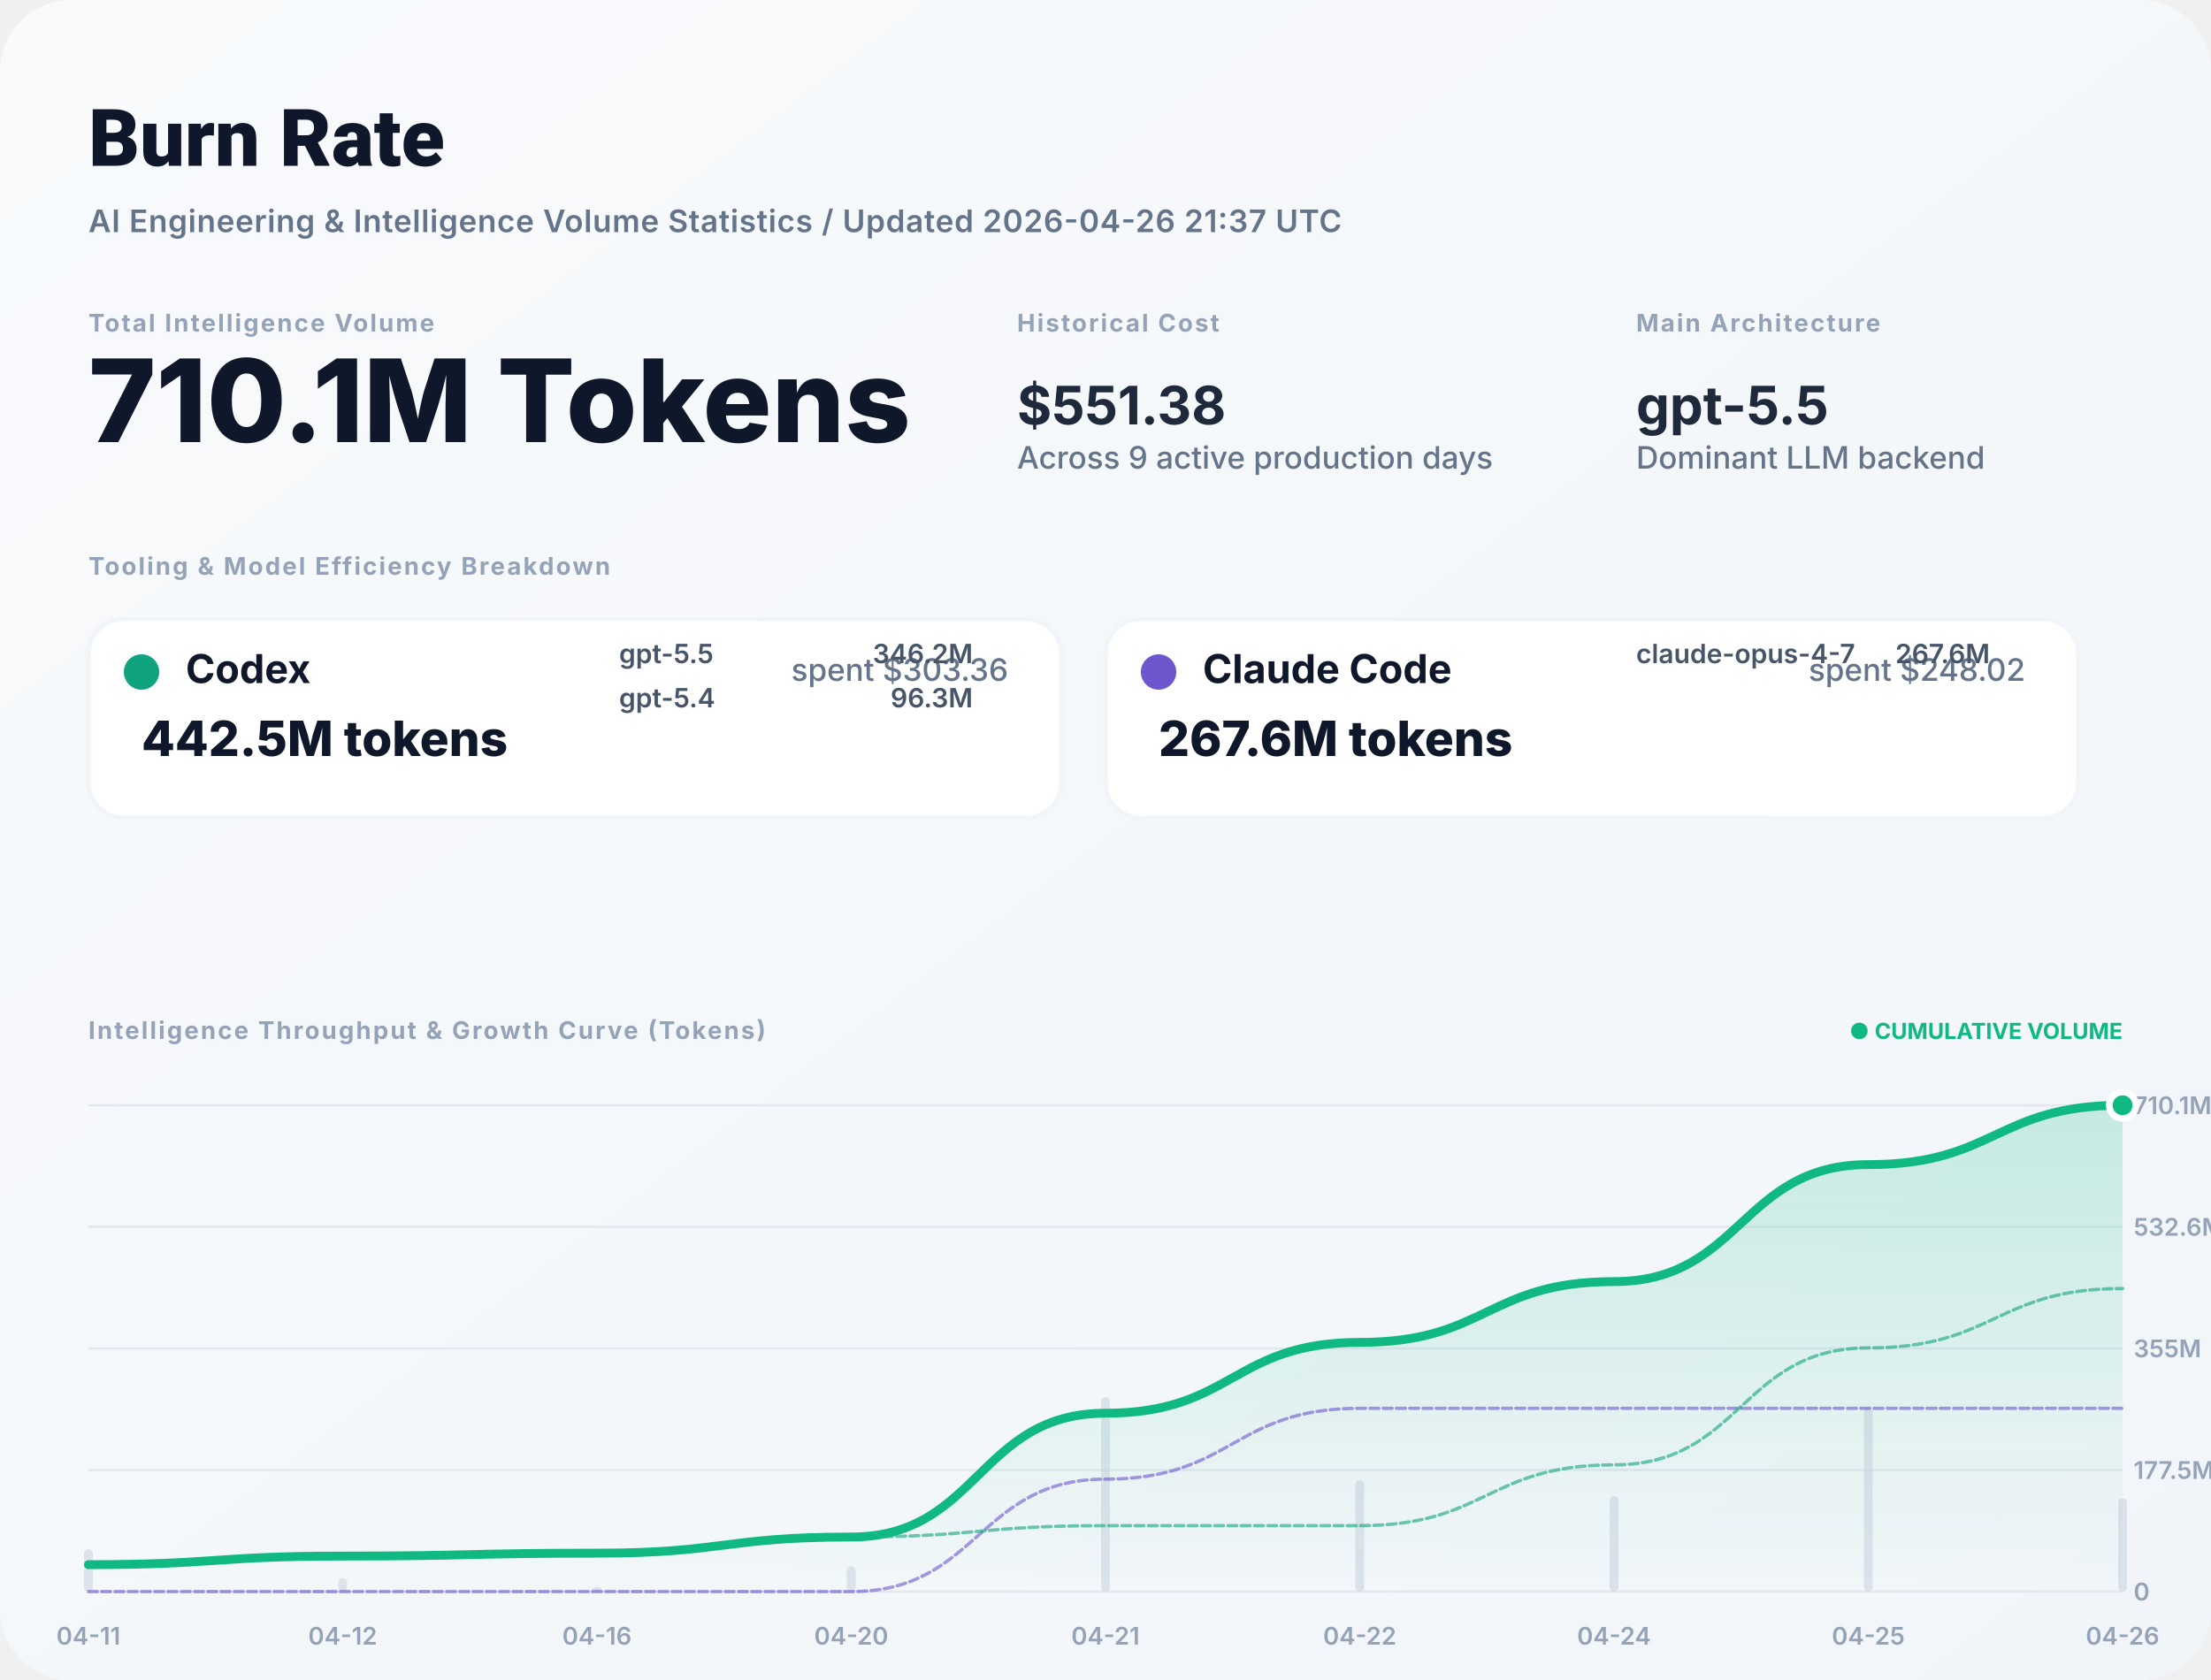
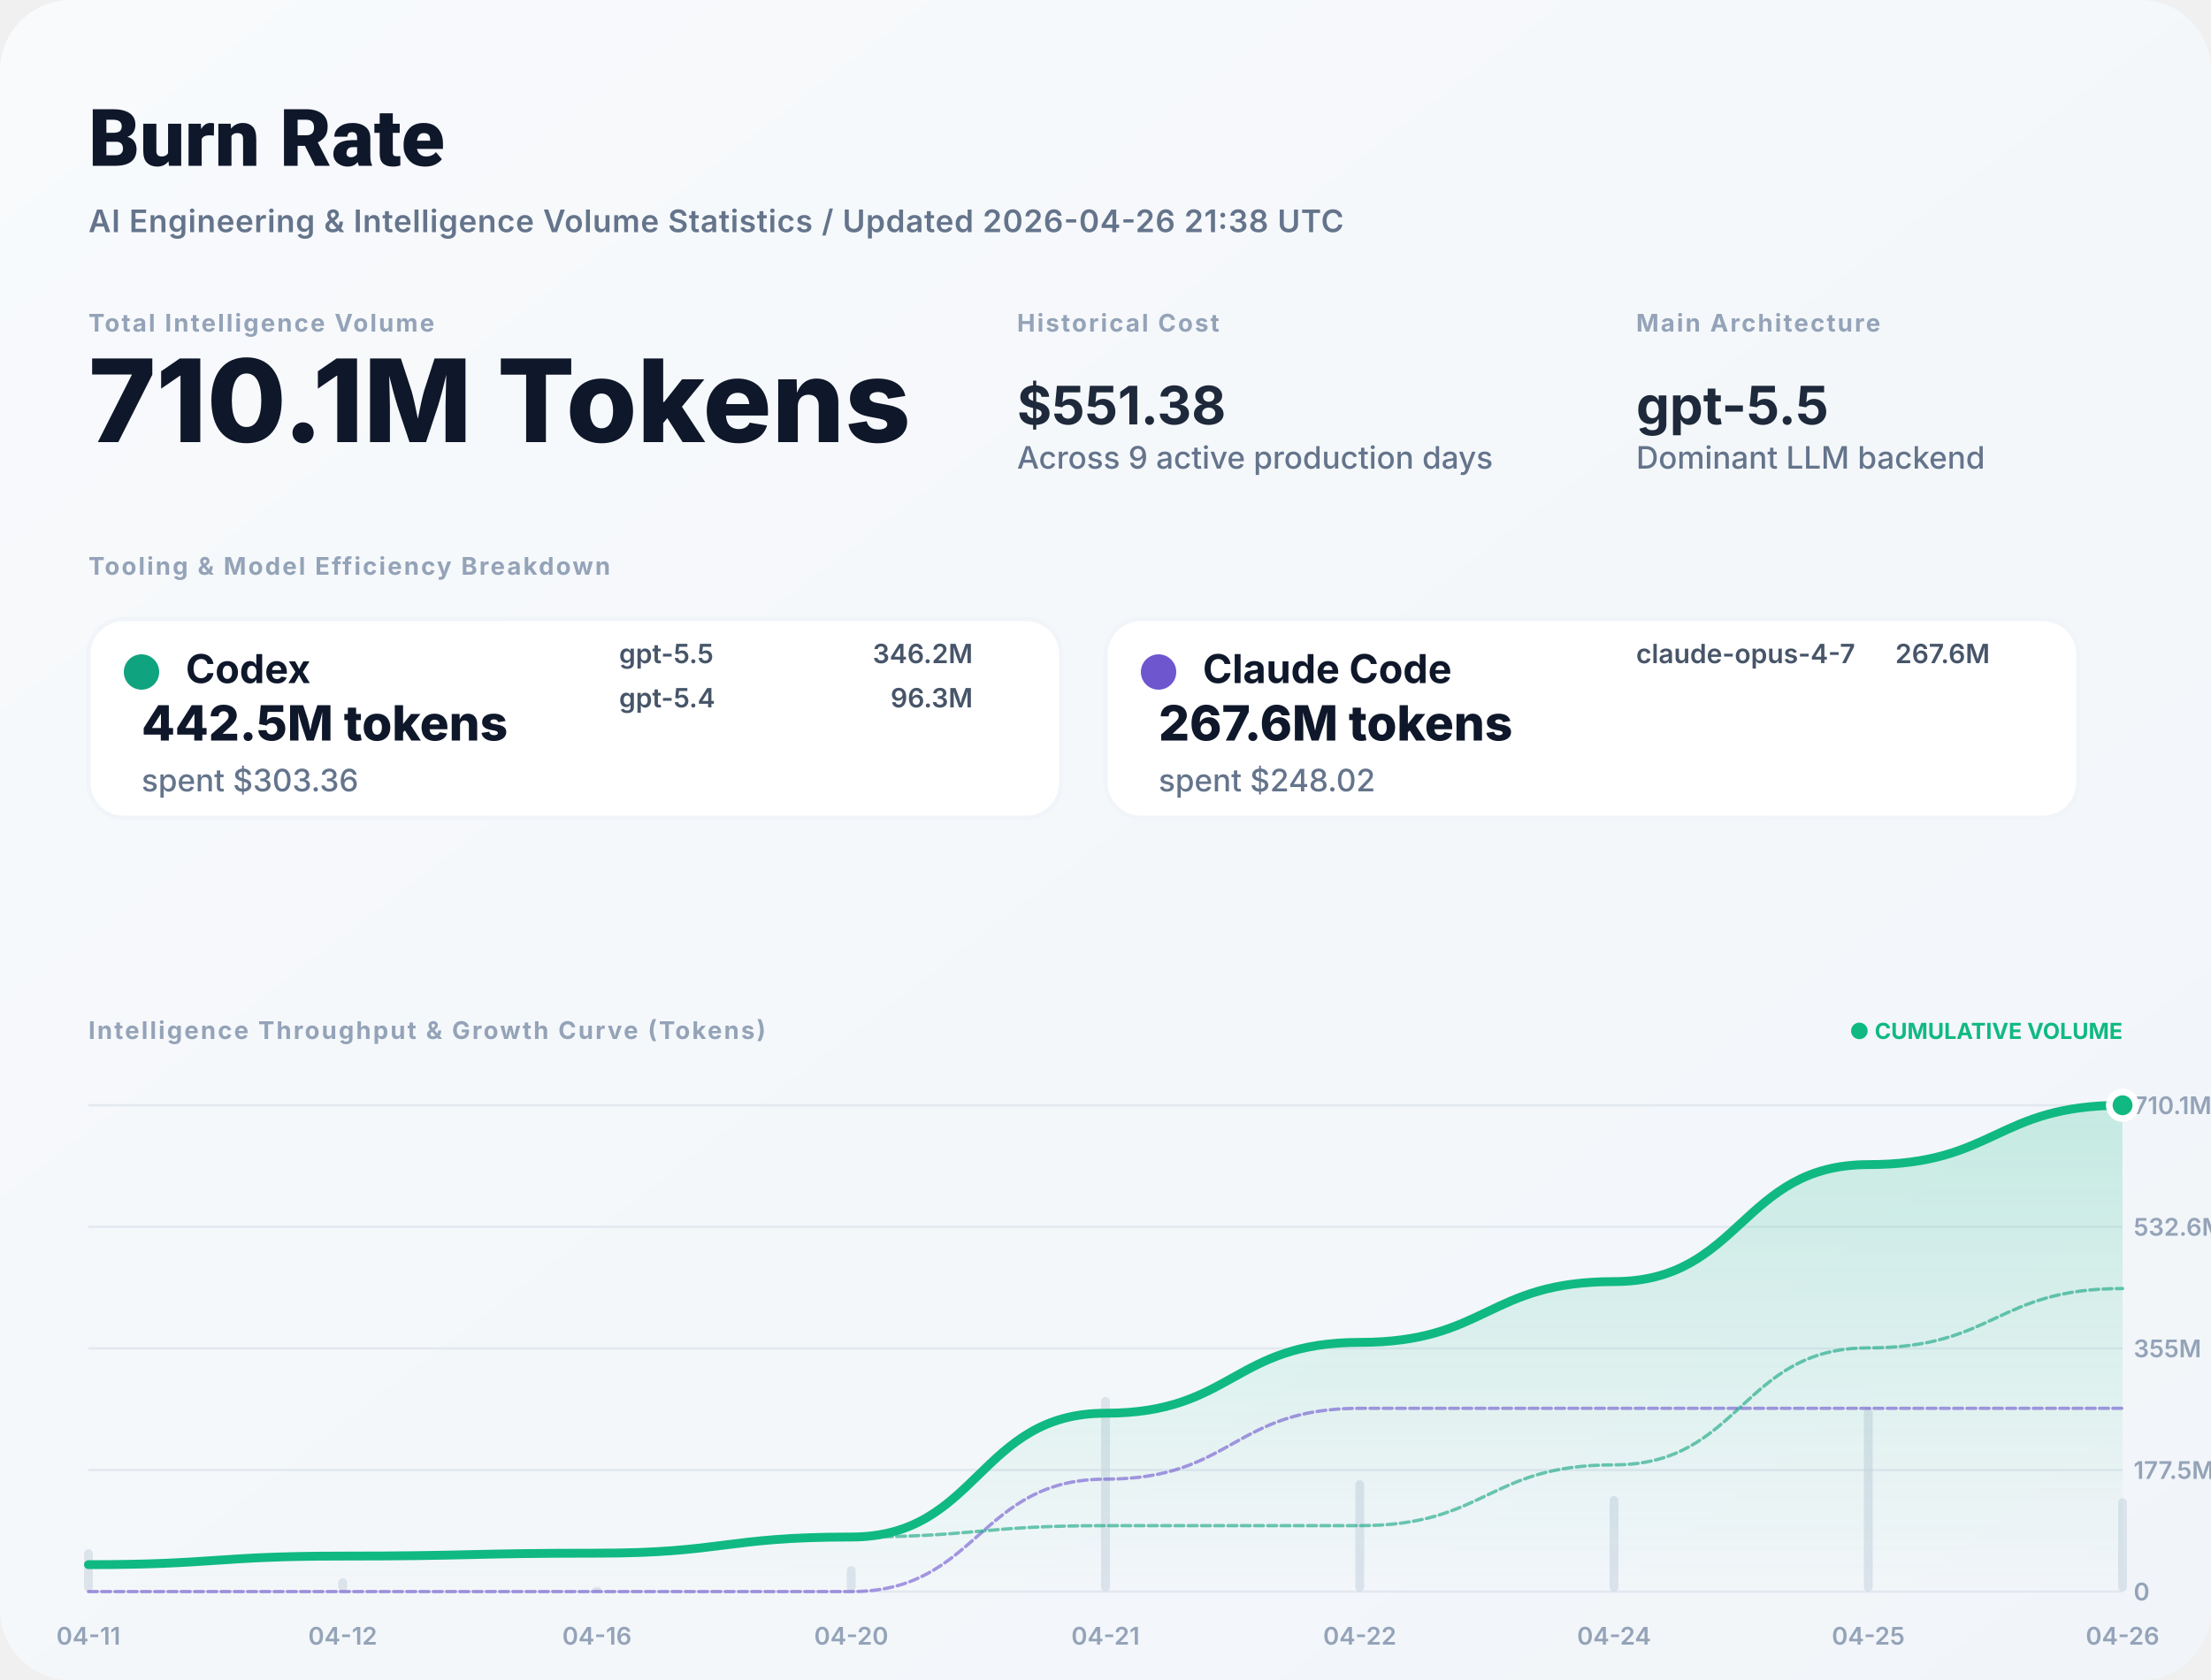
<svg xmlns="http://www.w3.org/2000/svg" width="1000" height="760" viewBox="0 0 1000 760" fill="none">
  <defs>
    <linearGradient id="bg" x1="0" x2="1" y1="0" y2="1">
      <stop stop-color="#F8FAFC" />
      <stop offset="1" stop-color="#F1F5F9" />
    </linearGradient>
    <filter id="shadow" x="-5%" y="-5%" width="110%" height="110%">
      <feDropShadow dx="0" dy="4" stdDeviation="12" flood-color="#000" flood-opacity="0.05" />
    </filter>
    <linearGradient id="lineGrad" x1="0" y1="0" x2="0" y2="1">
      <stop stop-color="#10B981" stop-opacity="0.2" />
      <stop offset="1" stop-color="#10B981" stop-opacity="0" />
    </linearGradient>
  </defs>
  <style>
    .title { font: 800 36px -apple-system, BlinkMacSystemFont, "Segoe UI", Roboto, sans-serif; fill: #0F172A; }
    .subtitle { font: 600 14px -apple-system, sans-serif; fill: #64748B; letter-spacing: 0.02em; }
    .label { font: 700 11px -apple-system, sans-serif; letter-spacing: 0.08em; text-transform: uppercase; fill: #94A3B8; }
    .total-val { font: 800 52px -apple-system, sans-serif; fill: #0F172A; }
    .stat-val { font: 700 24px -apple-system, sans-serif; fill: #1E293B; }
    .tool-name { font: 700 18px -apple-system, sans-serif; fill: #0F172A; }
    .tool-metric { font: 800 22px -apple-system, sans-serif; fill: #0F172A; }
    .tool-muted { font: 500 14px -apple-system, sans-serif; fill: #64748B; }
    .model-item { font: 600 12px -apple-system, sans-serif; fill: #475569; }
    .chart-label { font: 600 11px -apple-system, sans-serif; fill: #94A3B8; }
    .badge { font: 700 10px -apple-system, sans-serif; fill: #10B981; }
  </style>
  <rect width="1000" height="760" rx="32" fill="url(#bg)" />
  <text x="40" y="75" class="title">Burn Rate</text>
-   <text x="40" y="105" class="subtitle">AI Engineering &amp; Intelligence Volume Statistics / Updated 2026-04-26 21:37 UTC</text>
+   <text x="40" y="105" class="subtitle">AI Engineering &amp; Intelligence Volume Statistics / Updated 2026-04-26 21:38 UTC</text>
  <g transform="translate(40, 150)">
    <g>
      <text y="0" class="label">Total Intelligence Volume</text>
      <text y="50" class="total-val">710.1M Tokens</text>
    </g>
    <g transform="translate(420, 0)">
      <text y="0" class="label">Historical Cost</text>
      <text y="42" class="stat-val">$551.38</text>
      <text y="62" class="tool-muted">Across 9 active production days</text>
    </g>
    <g transform="translate(700, 0)">
      <text y="0" class="label">Main Architecture</text>
      <text y="42" class="stat-val" fill="#10B981">gpt-5.5</text>
      <text y="62" class="tool-muted">Dominant LLM backend</text>
    </g>
  </g>
  <g transform="translate(40, 260)">
    <text y="0" class="label">Tooling &amp; Model Efficiency Breakdown</text>
  </g>
  <g transform="translate(40, 280)">
    <rect width="440" height="90" rx="16" fill="white" stroke="#F1F5F9" stroke-width="2" />
    <circle cx="24" cy="24" r="8" fill="#10A37F" />
    <text x="44" y="29" class="tool-name">Codex</text>
-     <text x="416" y="28" class="tool-muted" text-anchor="end">spent $303.36</text>
-     <text x="24" y="62" class="tool-metric">442.5M tokens</text>
+     <text x="24" y="55" class="tool-metric">442.5M tokens</text>
+     <text x="24" y="78" class="tool-muted">spent $303.36</text>
    <g transform="translate(240, 20)">
      <text x="0" y="0" class="model-item">gpt-5.5</text>
      <text x="160" y="0" class="model-item" text-anchor="end">346.2M</text>
      <text x="0" y="20" class="model-item">gpt-5.4</text>
      <text x="160" y="20" class="model-item" text-anchor="end">96.3M</text>
    </g>
  </g>
  <g transform="translate(500, 280)">
    <rect width="440" height="90" rx="16" fill="white" stroke="#F1F5F9" stroke-width="2" />
    <circle cx="24" cy="24" r="8" fill="#6E56CF" />
    <text x="44" y="29" class="tool-name">Claude Code</text>
-     <text x="416" y="28" class="tool-muted" text-anchor="end">spent $248.02</text>
-     <text x="24" y="62" class="tool-metric">267.6M tokens</text>
+     <text x="24" y="55" class="tool-metric">267.6M tokens</text>
+     <text x="24" y="78" class="tool-muted">spent $248.02</text>
    <g transform="translate(240, 20)">
      <text x="0" y="0" class="model-item">claude-opus-4-7</text>
      <text x="160" y="0" class="model-item" text-anchor="end">267.6M</text>
    </g>
  </g>
  <g transform="translate(40, 470)">
    <text y="0" class="label">Intelligence Throughput &amp; Growth Curve (Tokens)</text>
    <text x="920" y="0" text-anchor="end" class="badge">● CUMULATIVE VOLUME</text>
  </g>
  <g>
    <line x1="40" y1="720" x2="960" y2="720" stroke="#E2E8F0" stroke-width="1" />
    <text x="965" y="724" class="chart-label">0</text>
    <line x1="40" y1="665" x2="960" y2="665" stroke="#E2E8F0" stroke-width="1" />
    <text x="965" y="669" class="chart-label">177.5M</text>
    <line x1="40" y1="610" x2="960" y2="610" stroke="#E2E8F0" stroke-width="1" />
    <text x="965" y="614" class="chart-label">355M</text>
    <line x1="40" y1="555" x2="960" y2="555" stroke="#E2E8F0" stroke-width="1" />
    <text x="965" y="559" class="chart-label">532.6M</text>
    <line x1="40" y1="500" x2="960" y2="500" stroke="#E2E8F0" stroke-width="1" />
    <text x="965" y="504" class="chart-label">710.1M</text>
    <text x="40" y="744" text-anchor="middle" class="chart-label">04-11</text>
    <text x="155" y="744" text-anchor="middle" class="chart-label">04-12</text>
    <text x="270" y="744" text-anchor="middle" class="chart-label">04-16</text>
    <text x="385" y="744" text-anchor="middle" class="chart-label">04-20</text>
    <text x="500" y="744" text-anchor="middle" class="chart-label">04-21</text>
    <text x="615" y="744" text-anchor="middle" class="chart-label">04-22</text>
    <text x="730" y="744" text-anchor="middle" class="chart-label">04-24</text>
    <text x="845" y="744" text-anchor="middle" class="chart-label">04-25</text>
    <text x="960" y="744" text-anchor="middle" class="chart-label">04-26</text>
    <g opacity="0.6">
      <rect x="38" y="700.86" width="4" height="19.14" fill="#CBD5E1" rx="2" />
      <rect x="153" y="713.9" width="4" height="6.1" fill="#CBD5E1" rx="2" />
      <rect x="268" y="717.935" width="4" height="2.065" fill="#CBD5E1" rx="2" />
      <rect x="383" y="708.517" width="4" height="11.483" fill="#CBD5E1" rx="2" />
      <rect x="498" y="632" width="4" height="88" fill="#CBD5E1" rx="2" />
      <rect x="613" y="669.65" width="4" height="50.35" fill="#CBD5E1" rx="2" />
      <rect x="728" y="676.788" width="4" height="43.212" fill="#CBD5E1" rx="2" />
      <rect x="843" y="636.834" width="4" height="83.166" fill="#CBD5E1" rx="2" />
      <rect x="958" y="677.819" width="4" height="42.181" fill="#CBD5E1" rx="2" />
    </g>
    <path d="M 40,707.82 C 97.5,707.82 97.5,703.937 155,703.937 C 212.5,703.937 212.5,702.623 270,702.623 C 327.5,702.623 327.5,695.316 385,695.316 C 442.5,695.316 442.5,639.313 500,639.313 C 557.5,639.313 557.5,607.27 615,607.27 C 672.5,607.27 672.5,579.77 730,579.77 C 787.5,579.77 787.5,526.844 845,526.844 C 902.5,526.844 902.5,500 960,500 L 960,720 L 40,720 Z" fill="url(#lineGrad)" />
    <path d="M 40,720 C 97.5,720 97.5,720 155,720 C 212.5,720 212.5,720 270,720 C 327.5,720 327.5,720 385,720 C 442.5,720 442.5,669.137 500,669.137 C 557.5,669.137 557.5,637.094 615,637.094 C 672.5,637.094 672.5,637.094 730,637.094 C 787.5,637.094 787.5,637.094 845,637.094 C 902.5,637.094 902.5,637.094 960,637.094" stroke="#6E56CF" stroke-width="1.5" stroke-opacity="0.6" fill="none" stroke-linecap="round" stroke-linejoin="round" stroke-dasharray="4 2" />
    <path d="M 40,707.82 C 97.5,707.82 97.5,703.937 155,703.937 C 212.5,703.937 212.5,702.623 270,702.623 C 327.5,702.623 327.5,695.316 385,695.316 C 442.5,695.316 442.5,690.176 500,690.176 C 557.5,690.176 557.5,690.176 615,690.176 C 672.5,690.176 672.5,662.676 730,662.676 C 787.5,662.676 787.5,609.75 845,609.75 C 902.5,609.75 902.5,582.906 960,582.906" stroke="#10A37F" stroke-width="1.5" stroke-opacity="0.6" fill="none" stroke-linecap="round" stroke-linejoin="round" stroke-dasharray="4 2" />
    <path d="M 40,707.82 C 97.5,707.82 97.5,703.937 155,703.937 C 212.5,703.937 212.5,702.623 270,702.623 C 327.5,702.623 327.5,695.316 385,695.316 C 442.5,695.316 442.5,639.313 500,639.313 C 557.5,639.313 557.5,607.27 615,607.27 C 672.5,607.27 672.5,579.77 730,579.77 C 787.5,579.77 787.5,526.844 845,526.844 C 902.5,526.844 902.5,500 960,500" stroke="#10B981" stroke-width="4" fill="none" stroke-linecap="round" stroke-linejoin="round" />
    <circle cx="960" cy="500" r="6" fill="#10B981" stroke="white" stroke-width="3" />
  </g>
</svg>
